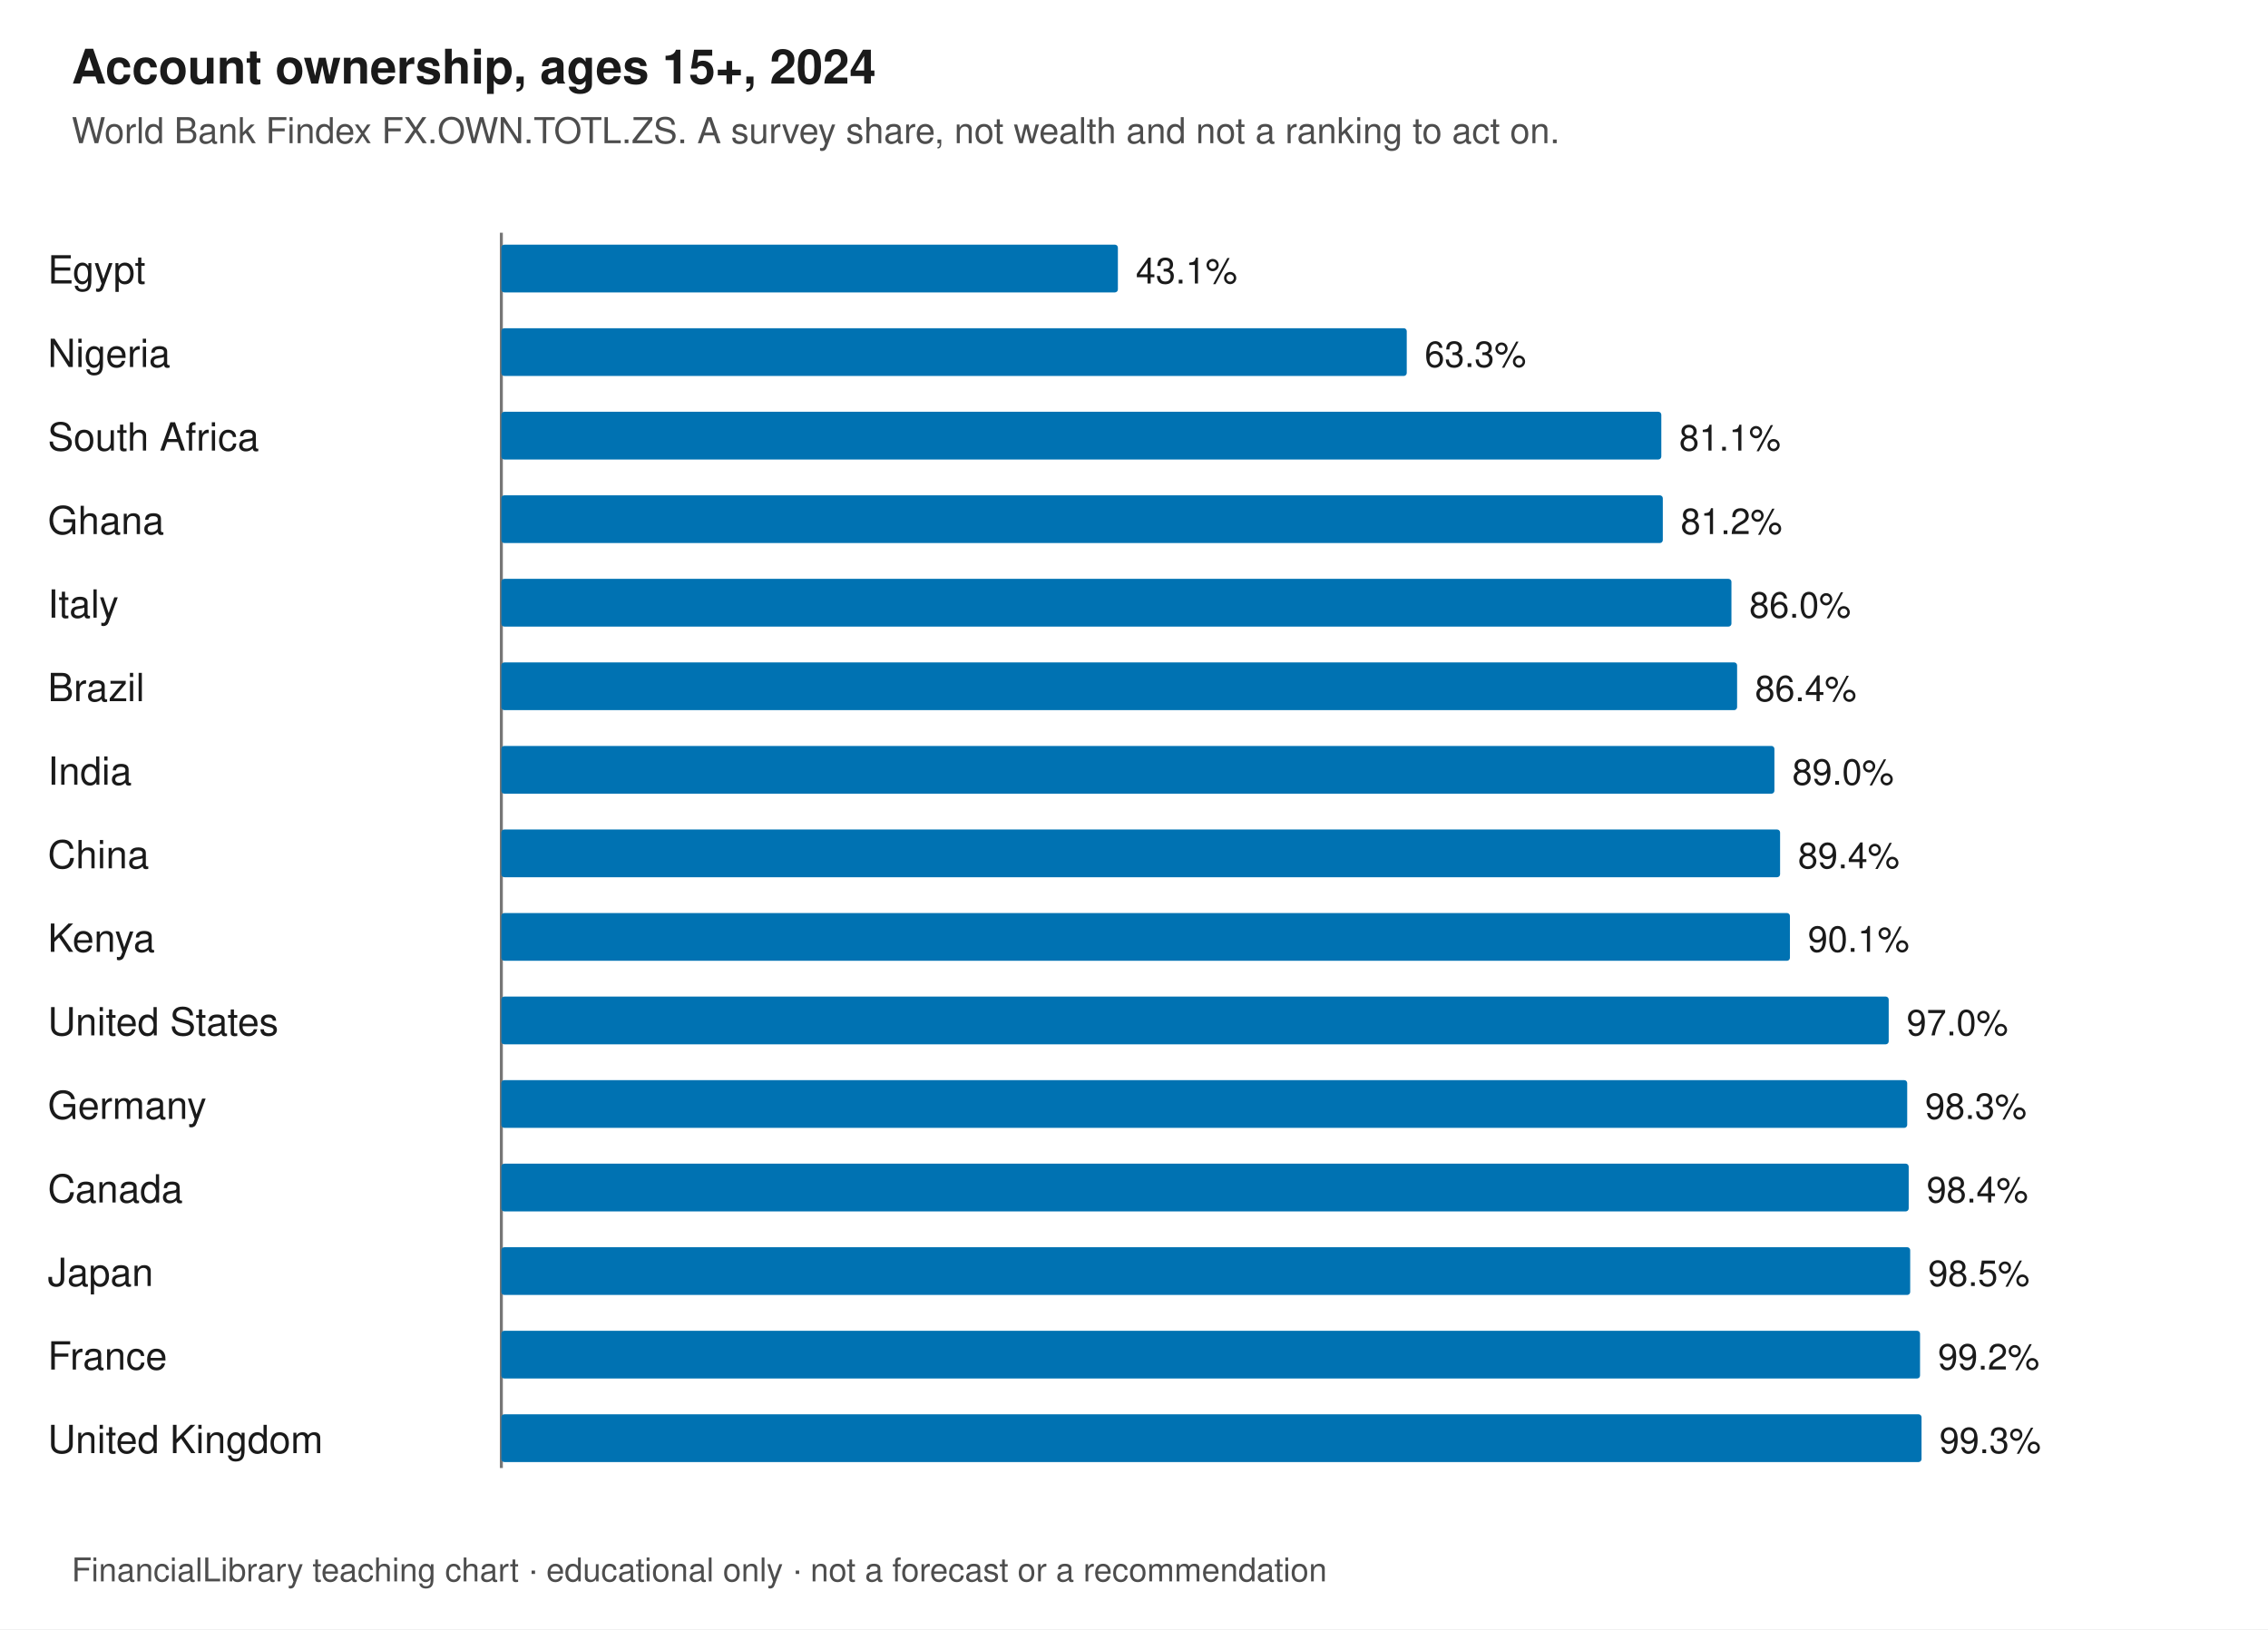
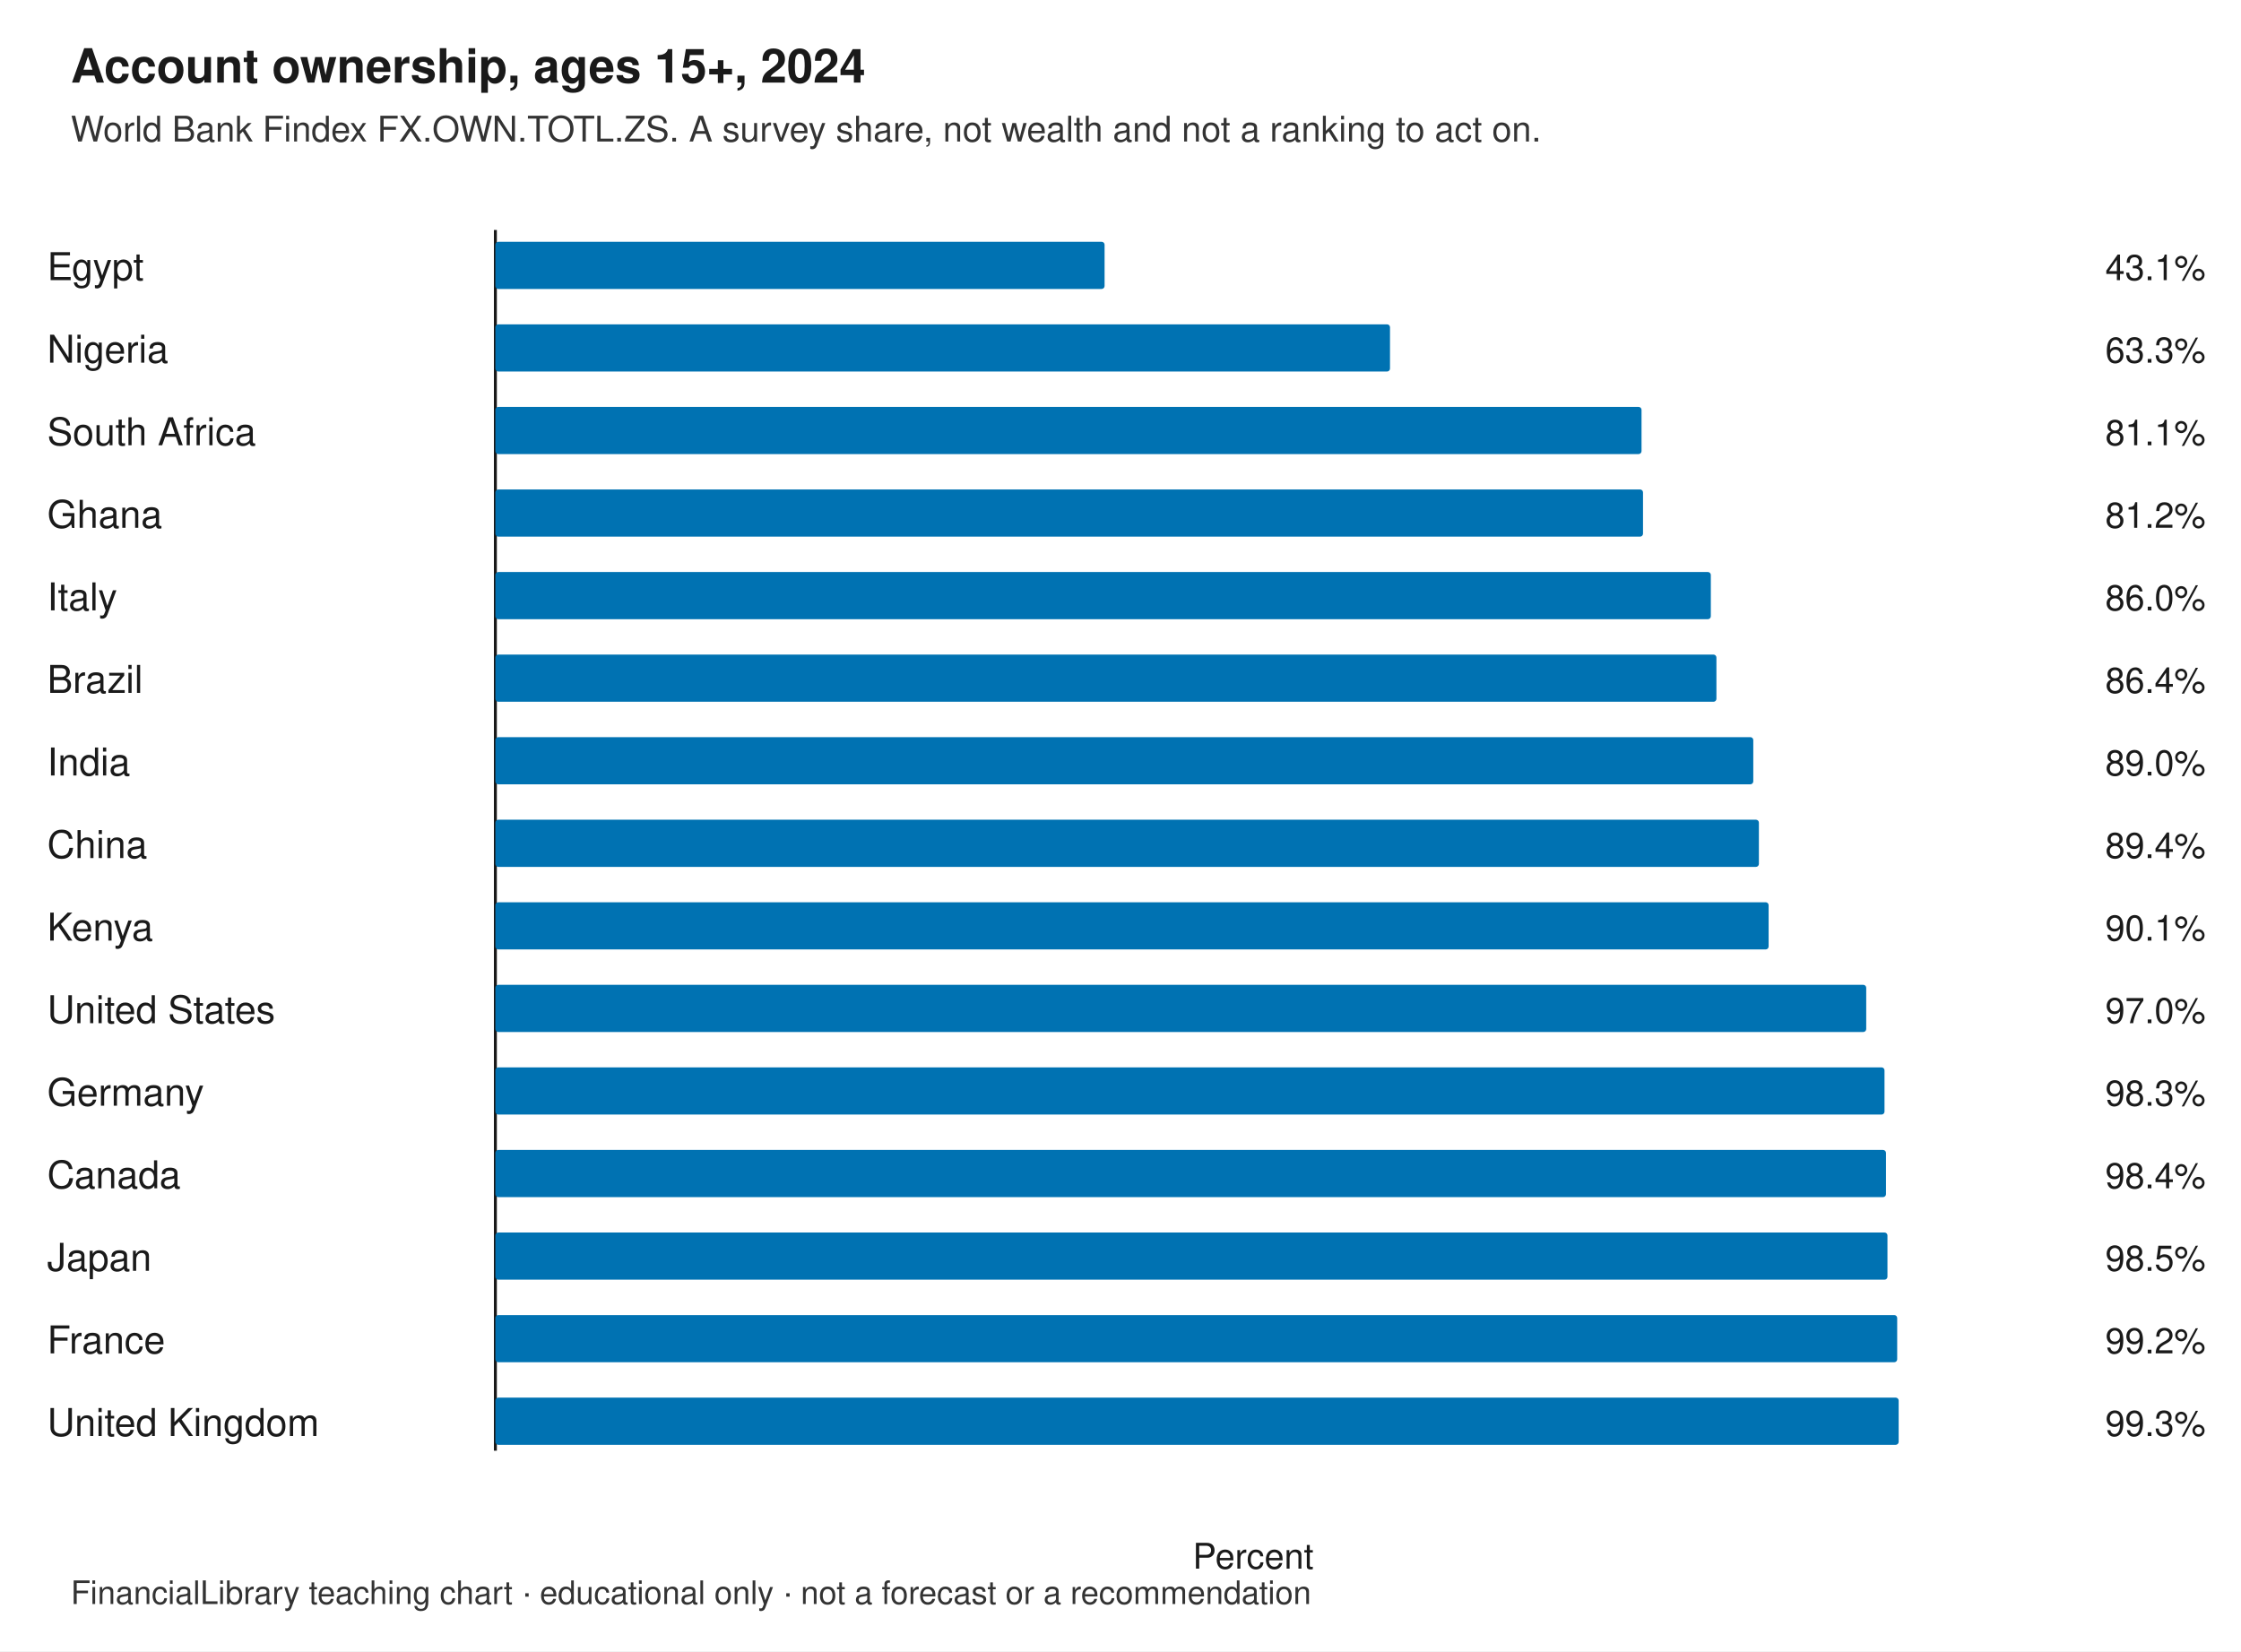
- <svg xmlns="http://www.w3.org/2000/svg" width="760" height="546" viewBox="0 0 760 546" role="img" aria-labelledby="title-inclusion-account-ownership desc-inclusion-account-ownership">
-   <rect width="760" height="546" fill="#FFFFFF" />
+ <svg xmlns="http://www.w3.org/2000/svg" width="760" height="560" viewBox="0 0 760 560" role="img" aria-labelledby="title-inclusion-account-ownership desc-inclusion-account-ownership">
+   <rect width="760" height="560" fill="#FFFFFF" />
  <text x="24" y="28" fill="#1A1A1A" font-size="16" font-weight="700" font-family="Segoe UI, Helvetica, Arial, sans-serif">Account ownership, ages 15+, 2024</text>
-   <text x="24" y="48" fill="#4D4D4D" font-size="12" font-family="Segoe UI, Helvetica, Arial, sans-serif">World Bank Findex FX.OWN.TOTL.ZS. A survey share, not wealth and not a ranking to act on.</text>
-   <line x1="168.0" y1="78" x2="168.0" y2="492" stroke="#767676" />
+   <text x="24" y="48" fill="#333333" font-size="12" font-family="Segoe UI, Helvetica, Arial, sans-serif">World Bank Findex FX.OWN.TOTL.ZS. A survey share, not wealth and not a ranking to act on.</text>
+   <line x1="168.0" y1="78" x2="168.0" y2="492" stroke="#1A1A1A" />
  <rect x="168.0" y="82.0" width="206.6" height="16" fill="#0072B2" rx="1" />
  <text x="16" y="95.0" fill="#1A1A1A" font-size="13" font-family="Segoe UI, Helvetica, Arial, sans-serif">Egypt</text>
-   <text x="380.6" y="95.0" text-anchor="start" fill="#1A1A1A" font-size="12" font-family="Segoe UI, Helvetica, Arial, sans-serif">43.1%</text>
+   <text x="748.0" y="95.0" text-anchor="end" fill="#1A1A1A" font-size="12" font-family="Segoe UI, Helvetica, Arial, sans-serif">43.1%</text>
  <rect x="168.0" y="110.0" width="303.4" height="16" fill="#0072B2" rx="1" />
  <text x="16" y="123.0" fill="#1A1A1A" font-size="13" font-family="Segoe UI, Helvetica, Arial, sans-serif">Nigeria</text>
-   <text x="477.4" y="123.0" text-anchor="start" fill="#1A1A1A" font-size="12" font-family="Segoe UI, Helvetica, Arial, sans-serif">63.3%</text>
+   <text x="748.0" y="123.0" text-anchor="end" fill="#1A1A1A" font-size="12" font-family="Segoe UI, Helvetica, Arial, sans-serif">63.3%</text>
  <rect x="168.0" y="138.0" width="388.7" height="16" fill="#0072B2" rx="1" />
  <text x="16" y="151.0" fill="#1A1A1A" font-size="13" font-family="Segoe UI, Helvetica, Arial, sans-serif">South Africa</text>
-   <text x="562.7" y="151.0" text-anchor="start" fill="#1A1A1A" font-size="12" font-family="Segoe UI, Helvetica, Arial, sans-serif">81.1%</text>
+   <text x="748.0" y="151.0" text-anchor="end" fill="#1A1A1A" font-size="12" font-family="Segoe UI, Helvetica, Arial, sans-serif">81.1%</text>
  <rect x="168.0" y="166.0" width="389.2" height="16" fill="#0072B2" rx="1" />
  <text x="16" y="179.0" fill="#1A1A1A" font-size="13" font-family="Segoe UI, Helvetica, Arial, sans-serif">Ghana</text>
-   <text x="563.2" y="179.0" text-anchor="start" fill="#1A1A1A" font-size="12" font-family="Segoe UI, Helvetica, Arial, sans-serif">81.2%</text>
+   <text x="748.0" y="179.0" text-anchor="end" fill="#1A1A1A" font-size="12" font-family="Segoe UI, Helvetica, Arial, sans-serif">81.2%</text>
  <rect x="168.0" y="194.0" width="412.2" height="16" fill="#0072B2" rx="1" />
  <text x="16" y="207.0" fill="#1A1A1A" font-size="13" font-family="Segoe UI, Helvetica, Arial, sans-serif">Italy</text>
-   <text x="586.2" y="207.0" text-anchor="start" fill="#1A1A1A" font-size="12" font-family="Segoe UI, Helvetica, Arial, sans-serif">86.0%</text>
+   <text x="748.0" y="207.0" text-anchor="end" fill="#1A1A1A" font-size="12" font-family="Segoe UI, Helvetica, Arial, sans-serif">86.0%</text>
  <rect x="168.0" y="222.0" width="414.1" height="16" fill="#0072B2" rx="1" />
  <text x="16" y="235.0" fill="#1A1A1A" font-size="13" font-family="Segoe UI, Helvetica, Arial, sans-serif">Brazil</text>
-   <text x="588.1" y="235.0" text-anchor="start" fill="#1A1A1A" font-size="12" font-family="Segoe UI, Helvetica, Arial, sans-serif">86.4%</text>
+   <text x="748.0" y="235.0" text-anchor="end" fill="#1A1A1A" font-size="12" font-family="Segoe UI, Helvetica, Arial, sans-serif">86.4%</text>
  <rect x="168.0" y="250.0" width="426.6" height="16" fill="#0072B2" rx="1" />
  <text x="16" y="263.0" fill="#1A1A1A" font-size="13" font-family="Segoe UI, Helvetica, Arial, sans-serif">India</text>
-   <text x="600.6" y="263.0" text-anchor="start" fill="#1A1A1A" font-size="12" font-family="Segoe UI, Helvetica, Arial, sans-serif">89.0%</text>
+   <text x="748.0" y="263.0" text-anchor="end" fill="#1A1A1A" font-size="12" font-family="Segoe UI, Helvetica, Arial, sans-serif">89.0%</text>
  <rect x="168.0" y="278.0" width="428.5" height="16" fill="#0072B2" rx="1" />
  <text x="16" y="291.0" fill="#1A1A1A" font-size="13" font-family="Segoe UI, Helvetica, Arial, sans-serif">China</text>
-   <text x="602.5" y="291.0" text-anchor="start" fill="#1A1A1A" font-size="12" font-family="Segoe UI, Helvetica, Arial, sans-serif">89.4%</text>
+   <text x="748.0" y="291.0" text-anchor="end" fill="#1A1A1A" font-size="12" font-family="Segoe UI, Helvetica, Arial, sans-serif">89.4%</text>
  <rect x="168.0" y="306.0" width="431.8" height="16" fill="#0072B2" rx="1" />
  <text x="16" y="319.0" fill="#1A1A1A" font-size="13" font-family="Segoe UI, Helvetica, Arial, sans-serif">Kenya</text>
-   <text x="605.8" y="319.0" text-anchor="start" fill="#1A1A1A" font-size="12" font-family="Segoe UI, Helvetica, Arial, sans-serif">90.1%</text>
+   <text x="748.0" y="319.0" text-anchor="end" fill="#1A1A1A" font-size="12" font-family="Segoe UI, Helvetica, Arial, sans-serif">90.1%</text>
  <rect x="168.0" y="334.0" width="464.9" height="16" fill="#0072B2" rx="1" />
  <text x="16" y="347.0" fill="#1A1A1A" font-size="13" font-family="Segoe UI, Helvetica, Arial, sans-serif">United States</text>
-   <text x="638.9" y="347.0" text-anchor="start" fill="#1A1A1A" font-size="12" font-family="Segoe UI, Helvetica, Arial, sans-serif">97.0%</text>
+   <text x="748.0" y="347.0" text-anchor="end" fill="#1A1A1A" font-size="12" font-family="Segoe UI, Helvetica, Arial, sans-serif">97.0%</text>
  <rect x="168.0" y="362.0" width="471.1" height="16" fill="#0072B2" rx="1" />
  <text x="16" y="375.0" fill="#1A1A1A" font-size="13" font-family="Segoe UI, Helvetica, Arial, sans-serif">Germany</text>
-   <text x="645.1" y="375.0" text-anchor="start" fill="#1A1A1A" font-size="12" font-family="Segoe UI, Helvetica, Arial, sans-serif">98.3%</text>
+   <text x="748.0" y="375.0" text-anchor="end" fill="#1A1A1A" font-size="12" font-family="Segoe UI, Helvetica, Arial, sans-serif">98.3%</text>
  <rect x="168.0" y="390.0" width="471.6" height="16" fill="#0072B2" rx="1" />
  <text x="16" y="403.0" fill="#1A1A1A" font-size="13" font-family="Segoe UI, Helvetica, Arial, sans-serif">Canada</text>
-   <text x="645.6" y="403.0" text-anchor="start" fill="#1A1A1A" font-size="12" font-family="Segoe UI, Helvetica, Arial, sans-serif">98.4%</text>
+   <text x="748.0" y="403.0" text-anchor="end" fill="#1A1A1A" font-size="12" font-family="Segoe UI, Helvetica, Arial, sans-serif">98.4%</text>
  <rect x="168.0" y="418.0" width="472.1" height="16" fill="#0072B2" rx="1" />
  <text x="16" y="431.0" fill="#1A1A1A" font-size="13" font-family="Segoe UI, Helvetica, Arial, sans-serif">Japan</text>
-   <text x="646.1" y="431.0" text-anchor="start" fill="#1A1A1A" font-size="12" font-family="Segoe UI, Helvetica, Arial, sans-serif">98.5%</text>
+   <text x="748.0" y="431.0" text-anchor="end" fill="#1A1A1A" font-size="12" font-family="Segoe UI, Helvetica, Arial, sans-serif">98.5%</text>
  <rect x="168.0" y="446.0" width="475.4" height="16" fill="#0072B2" rx="1" />
  <text x="16" y="459.0" fill="#1A1A1A" font-size="13" font-family="Segoe UI, Helvetica, Arial, sans-serif">France</text>
-   <text x="649.4" y="459.0" text-anchor="start" fill="#1A1A1A" font-size="12" font-family="Segoe UI, Helvetica, Arial, sans-serif">99.2%</text>
+   <text x="748.0" y="459.0" text-anchor="end" fill="#1A1A1A" font-size="12" font-family="Segoe UI, Helvetica, Arial, sans-serif">99.2%</text>
  <rect x="168.0" y="474.0" width="475.9" height="16" fill="#0072B2" rx="1" />
  <text x="16" y="487.0" fill="#1A1A1A" font-size="13" font-family="Segoe UI, Helvetica, Arial, sans-serif">United Kingdom</text>
-   <text x="649.9" y="487.0" text-anchor="start" fill="#1A1A1A" font-size="12" font-family="Segoe UI, Helvetica, Arial, sans-serif">99.3%</text>
-   <text x="24" y="530" fill="#4D4D4D" font-size="11" font-family="Segoe UI, Helvetica, Arial, sans-serif">FinancialLibrary teaching chart · educational only · not a forecast or a recommendation</text>
+   <text x="748.0" y="487.0" text-anchor="end" fill="#1A1A1A" font-size="12" font-family="Segoe UI, Helvetica, Arial, sans-serif">99.3%</text>
+   <text x="425" y="532" text-anchor="middle" fill="#1A1A1A" font-size="12" font-family="Segoe UI, Helvetica, Arial, sans-serif">Percent</text>
+   <text x="24" y="544" fill="#333333" font-size="11" font-family="Segoe UI, Helvetica, Arial, sans-serif">FinancialLibrary teaching chart · educational only · not a forecast or a recommendation</text>
</svg>
